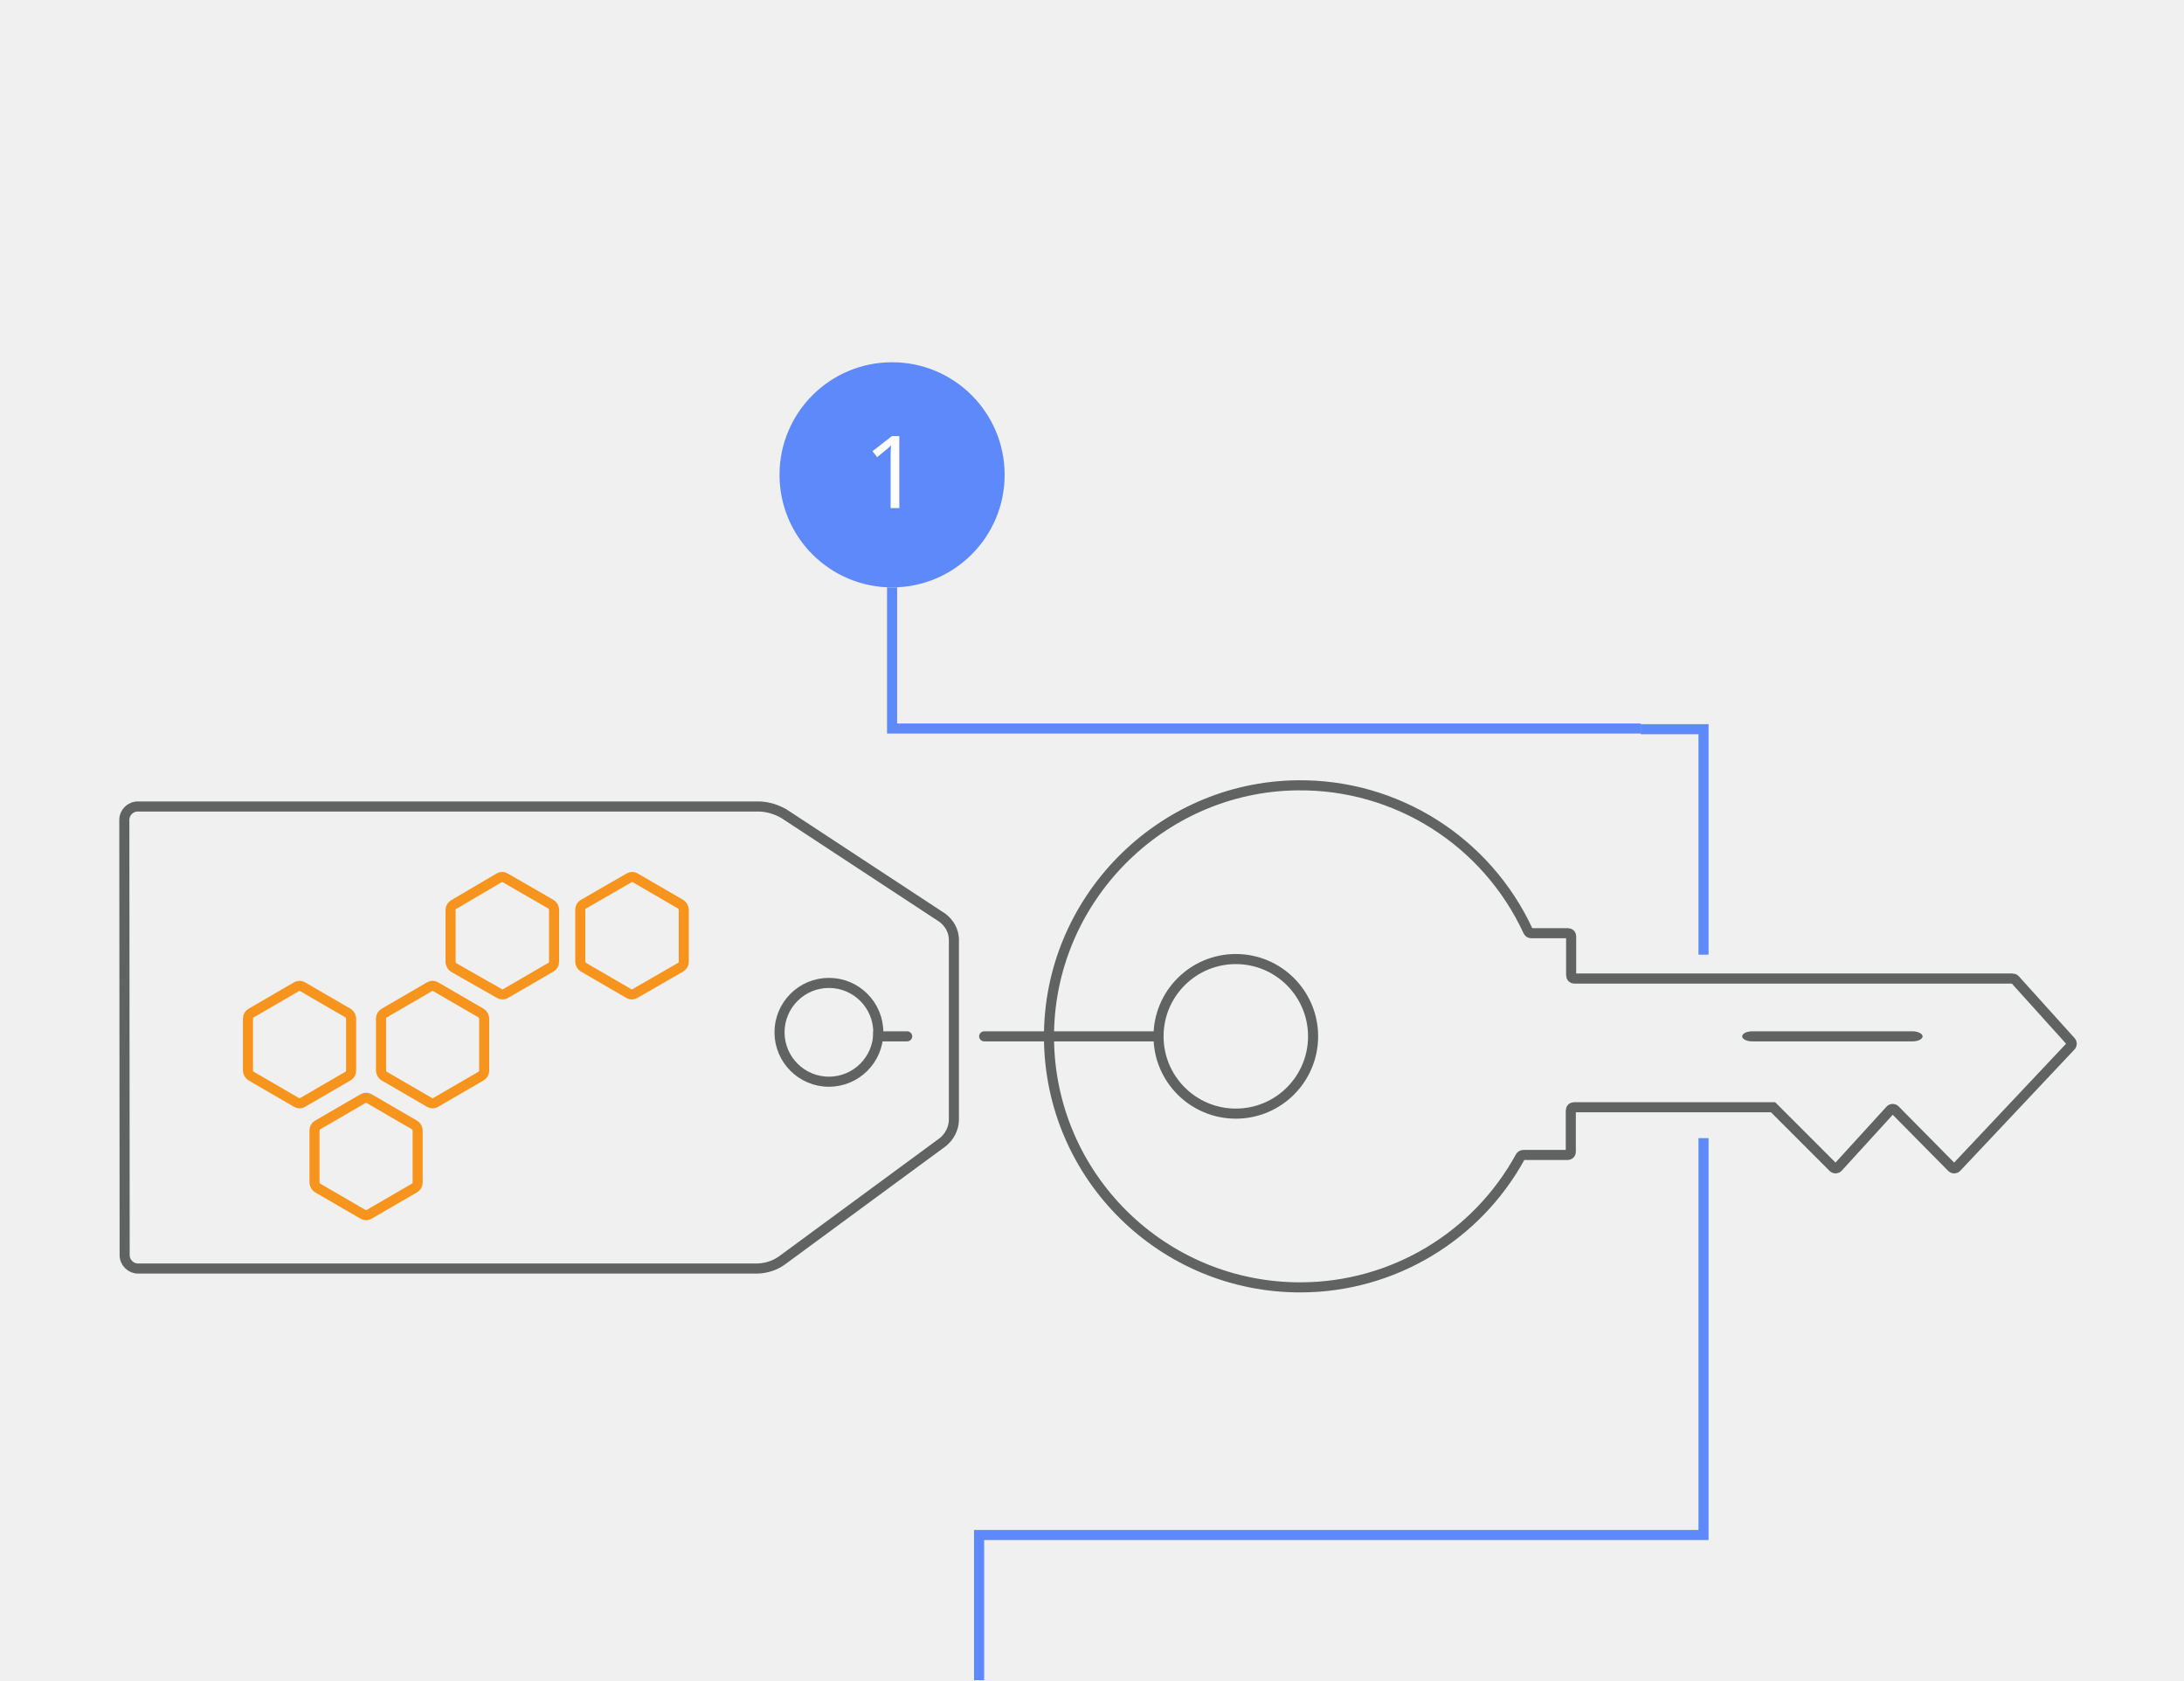
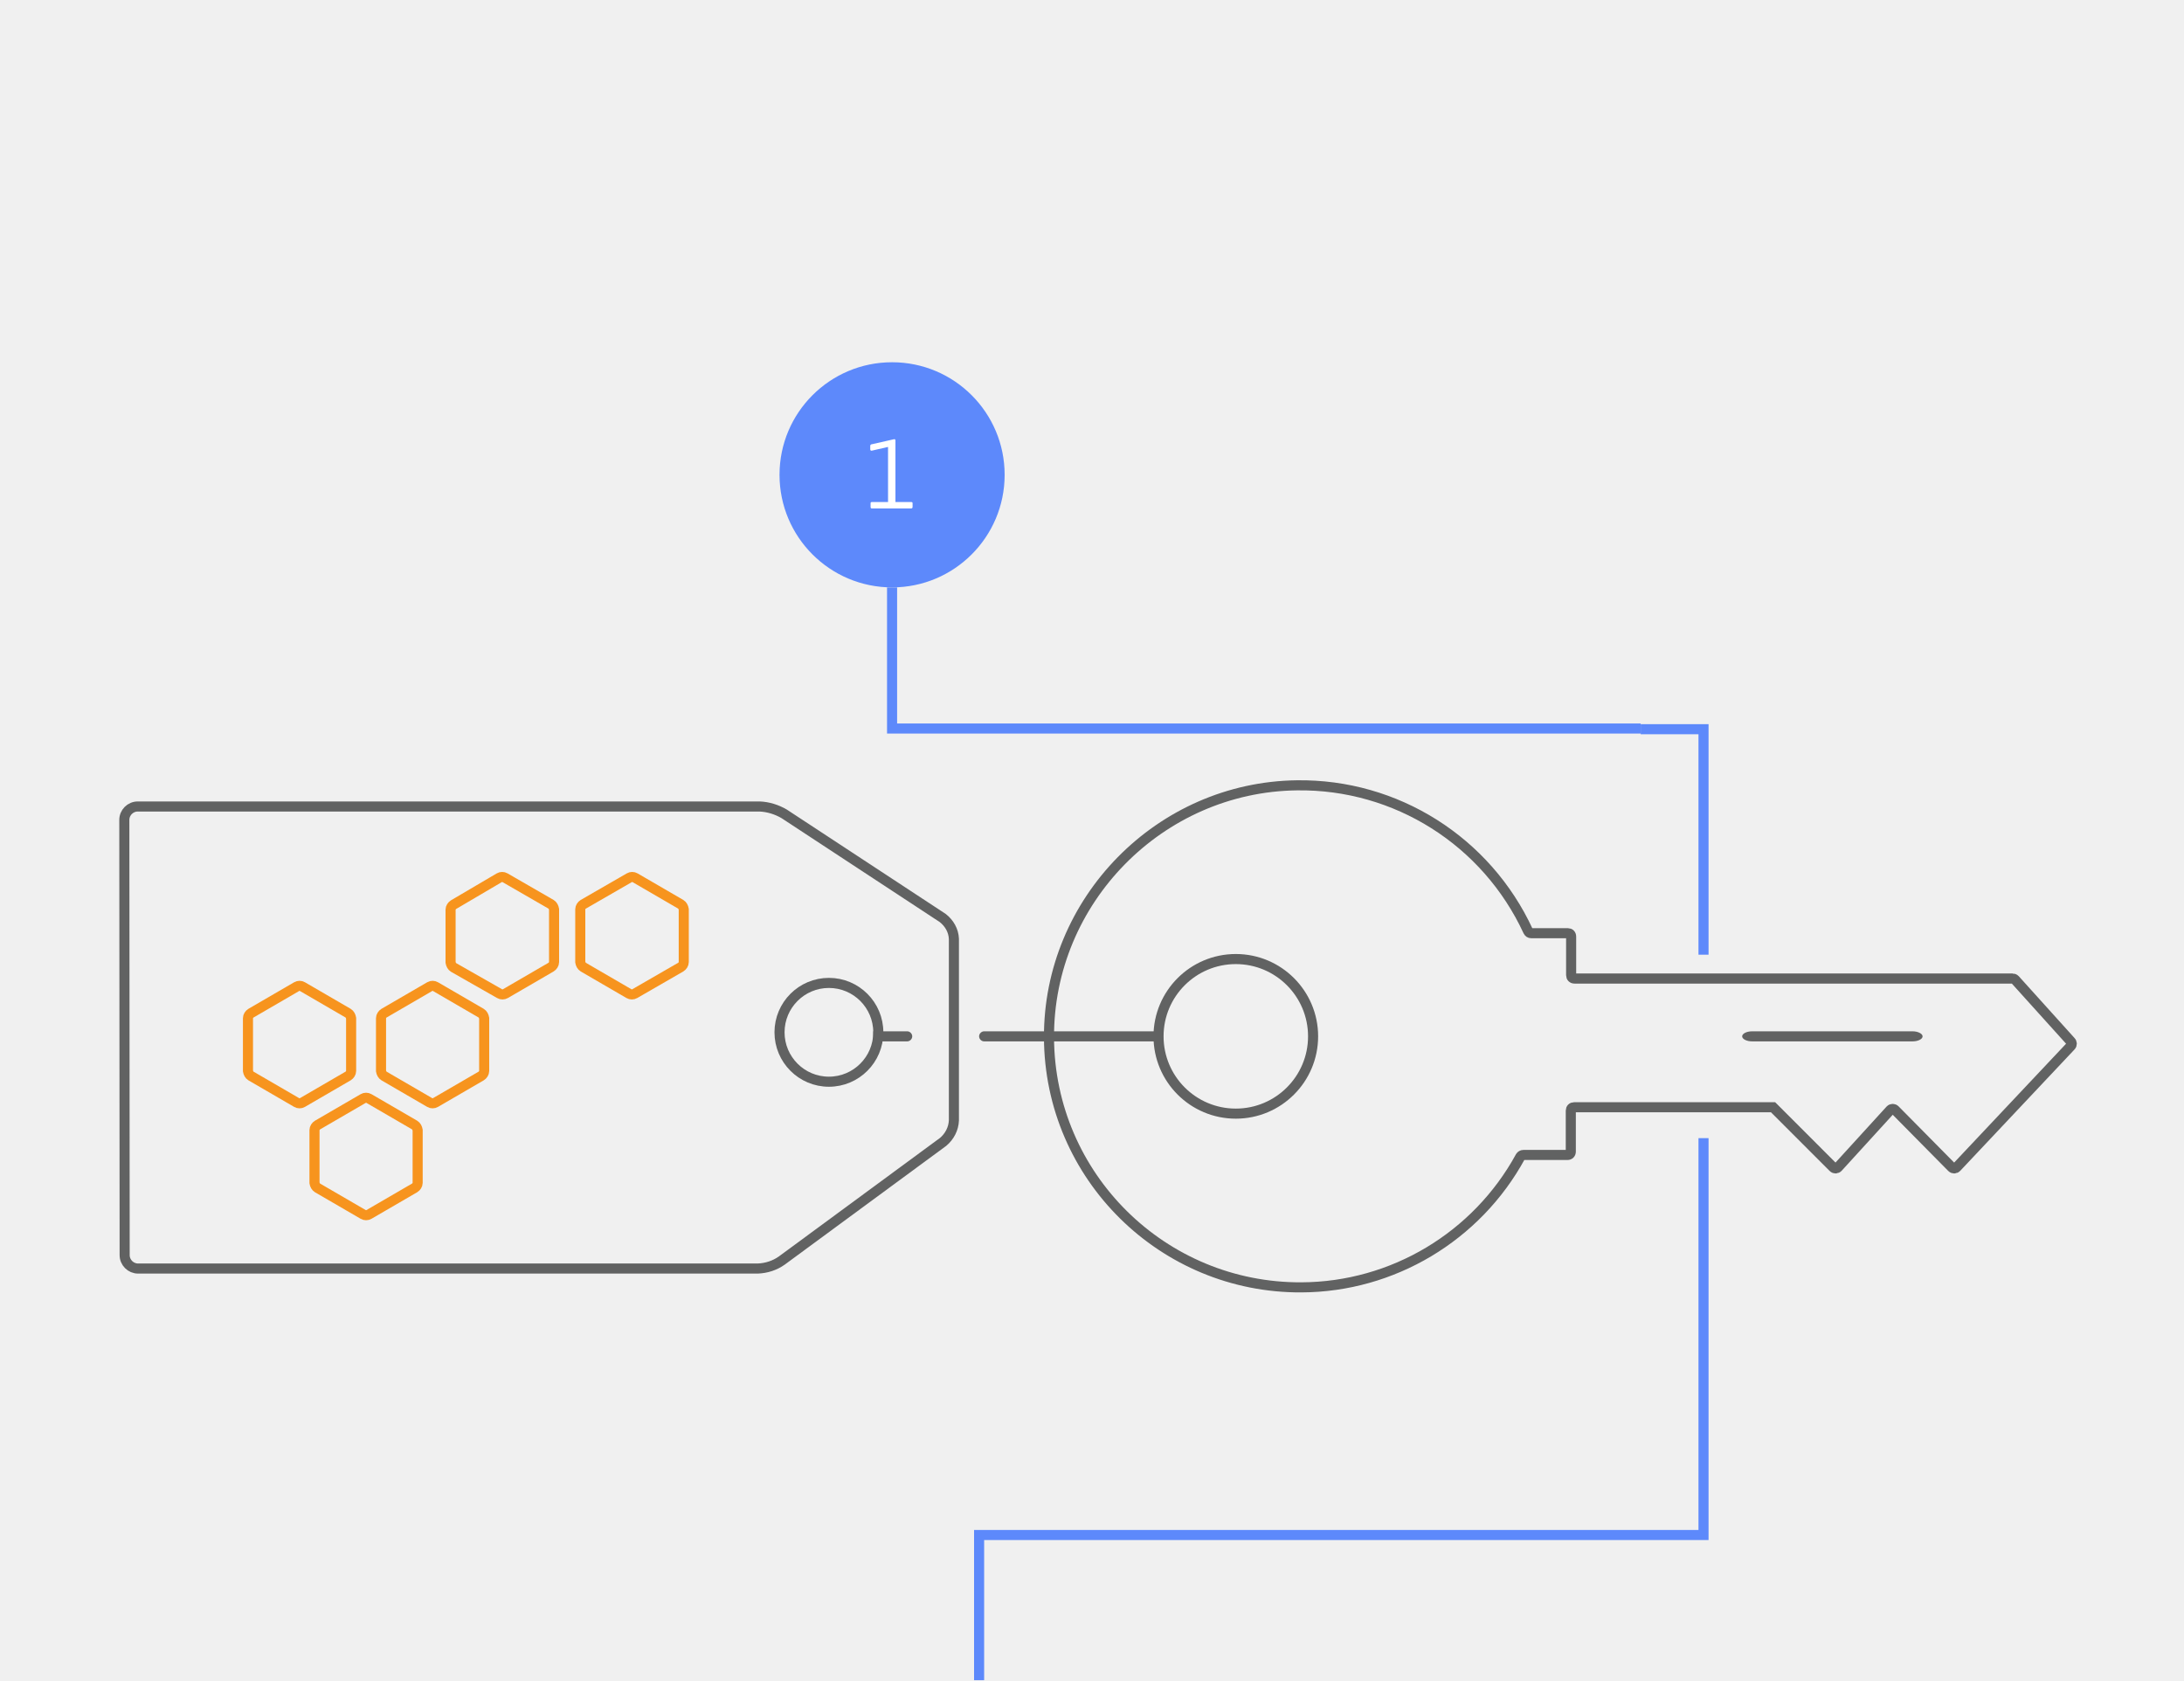
<svg xmlns="http://www.w3.org/2000/svg" version="1.1" id="key" x="0px" y="0px" viewBox="0 0 650 500" style="enable-background:new 0 0 650 500;" xml:space="preserve">
  <style type="text/css">
	.st0{fill:none;stroke:#616262;stroke-width:3;stroke-miterlimit:10;}
	.st1{fill:#616262;}
	.st2{fill:none;stroke:#F7941E;stroke-width:3;stroke-miterlimit:10;}
	.st3{display:none;}
	.st4{display:inline;fill:none;stroke:#BDBDBD;stroke-width:3;stroke-linecap:round;stroke-miterlimit:10;}
	.st5{fill:#5D89FB;}
- 	.st6{fill:#FFFFFF;}
- 	.st7{font-family:'Geogrotesque-SemiBold';}
- 	.st8{font-size:30px;}
- 	.st9{fill:none;stroke:#5D89FB;stroke-width:3;stroke-miterlimit:10;}
+ 	.st6{enable-background:new    ;}
+ 	.st7{fill:#FFFFFF;}
+ 	.st8{fill:none;stroke:#5D89FB;stroke-width:3;stroke-miterlimit:10;}
</style>
  <g id="tag">
    <path class="st0" d="M37.1,373.5c0,2.2,1.8,4,4,4h184.4c2.6-0.1,5.1-0.9,7.2-2.4l48-35.3c1.9-1.6,3.1-3.9,3.2-6.4v-54   c-0.1-2.5-1.4-4.7-3.3-6.2l-47.2-31c-2.2-1.3-4.8-2.1-7.3-2.2H41c-2.2,0-4,1.8-4,4L37.1,373.5L37.1,373.5z" />
    <circle class="st0" cx="246.7" cy="307.2" r="14.7" />
  </g>
  <path id="keychain_round_" class="st1" d="M292.9,306.9h53.2l0,0v3l0,0h-53.2c-0.8,0-1.5-0.7-1.5-1.5l0,0  C291.4,307.6,292.1,306.9,292.9,306.9z" />
  <g id="key-2">
    <circle class="st0" cx="367.8" cy="308.4" r="23" />
    <path class="st0" d="M599,291.2H468.6c-0.6,0-1-0.4-1-1v-11.5c0-0.6-0.4-1-1-1h-10.9c-0.4,0-0.7-0.2-0.9-0.6   c-12.4-26.8-39.3-43.8-68.8-43.4c-40.8,0.5-74,34.3-73.8,75.1c0.2,41.3,33.9,74.5,75.1,74.3c27.2-0.1,52.2-15.1,65.2-38.9   c0.2-0.3,0.5-0.5,0.9-0.5h13.1c0.6,0,1-0.4,1-1v-12.2c0-0.6,0.4-1,1-1h59.2l17.9,17.9c0.4,0.4,1,0.4,1.4,0l0,0l15.6-17.1   c0.4-0.4,1-0.4,1.4,0l0,0l16.9,17.1c0.4,0.4,1,0.4,1.4,0l0,0l34-36.1c0.4-0.4,0.4-1,0-1.4l-16.6-18.4   C599.5,291.3,599.2,291.2,599,291.2z" />
    <path class="st1" d="M572.2,308.4c0,0.8-1.3,1.5-3,1.5h-47.7c-1.7,0-3-0.7-3-1.5s1.3-1.5,3-1.5h47.7   C570.8,306.9,572.2,307.6,572.2,308.4z" />
  </g>
  <path class="st2" d="M88.3,293.6c0.5-0.3,1.2-0.3,1.7,0l13.6,7.9c0.5,0.3,0.8,0.9,0.9,1.5v15.7c0,0.6-0.4,1.2-0.9,1.5L90,328.1  c-0.5,0.3-1.2,0.3-1.7,0l-13.6-7.9c-0.5-0.3-0.8-0.9-0.9-1.5V303c0-0.6,0.4-1.2,0.9-1.5L88.3,293.6z" />
  <path class="st2" d="M127.9,293.6c0.5-0.3,1.2-0.3,1.7,0l13.6,7.9c0.5,0.3,0.8,0.9,0.9,1.5v15.7c0,0.6-0.4,1.2-0.9,1.5l-13.6,7.9  c-0.5,0.3-1.2,0.3-1.7,0l-13.6-7.9c-0.5-0.3-0.8-0.9-0.9-1.5V303c0-0.6,0.4-1.2,0.9-1.5L127.9,293.6z" />
  <path class="st2" d="M108.1,326.9c0.5-0.3,1.2-0.3,1.7,0l13.6,7.9c0.5,0.3,0.8,0.9,0.9,1.5V352c0,0.6-0.4,1.2-0.9,1.5l-13.6,7.9  c-0.5,0.3-1.2,0.3-1.7,0l-13.6-7.9c-0.5-0.3-0.8-0.9-0.9-1.5v-15.7c0-0.6,0.4-1.2,0.9-1.5L108.1,326.9z" />
  <path class="st2" d="M148.6,261.2c0.5-0.3,1.2-0.3,1.7,0l13.7,7.9c0.5,0.3,0.8,0.9,0.9,1.5v15.7c0,0.6-0.4,1.2-0.9,1.5l-13.6,7.9  c-0.5,0.3-1.2,0.3-1.7,0l-13.7-7.8c-0.5-0.3-0.8-0.9-0.9-1.5v-15.7c0-0.6,0.4-1.2,0.9-1.5L148.6,261.2z" />
  <path class="st2" d="M187.3,261.2c0.5-0.3,1.2-0.3,1.7,0l13.6,7.9c0.5,0.3,0.8,0.9,0.9,1.5v15.7c0,0.6-0.4,1.2-0.9,1.5l-13.7,7.9  c-0.5,0.3-1.2,0.3-1.7,0l-13.6-7.9c-0.5-0.3-0.8-0.9-0.9-1.5v-15.7c0-0.6,0.4-1.2,0.9-1.5L187.3,261.2z" />
  <path id="keychain_round_2" class="st1" d="M270,309.9h-10.1l0,0v-3l0,0H270c0.8,0,1.5,0.7,1.5,1.5l0,0  C271.5,309.2,270.8,309.9,270,309.9z" />
  <g id="sparkles" class="st3">
    <line class="st4" x1="59.2" y1="34" x2="59.2" y2="58" />
    <line class="st4" x1="47.2" y1="46" x2="71.2" y2="46" />
    <circle class="st4" cx="74.2" cy="270.9" r="7.7" />
    <line class="st4" x1="199" y1="285" x2="199" y2="301" />
    <line class="st4" x1="191" y1="293" x2="207" y2="293" />
    <line class="st4" x1="539" y1="67" x2="539" y2="83" />
    <line class="st4" x1="531" y1="75" x2="547" y2="75" />
    <circle class="st4" cx="588.2" cy="114.9" r="7.7" />
  </g>
  <g>
    <circle class="st5" cx="265.5" cy="141.3" r="33.5" />
-     <text transform="matrix(1 0 0 1 257 151.1935)" class="st6 st7 st8">1</text>
+     <g class="st6">
+       <path class="st7" d="M266.1,130.7c0.2,0,0.4,0,0.4,0.4v18.3h4.7c0.3,0,0.4,0.1,0.4,0.4v1c0,0.3-0.1,0.5-0.4,0.5h-11.7    c-0.3,0-0.4-0.1-0.4-0.5v-1c0-0.3,0.1-0.4,0.4-0.4h4.8V133l-4.8,1.1c-0.3,0.1-0.5-0.1-0.5-0.4v-1c0-0.3,0.2-0.5,0.5-0.5    L266.1,130.7z" />
+     </g>
  </g>
-   <path class="st9" d="M265.5,174.8c0,0,0,30.8,0,42h222.8" />
-   <polyline class="st9" points="488.3,217 507,217 507,284.1 " />
-   <path class="st9" d="M507,338.7v118.1c0,0-205.3,0-215.6,0V500" />
+   <path class="st8" d="M265.5,174.8c0,0,0,30.8,0,42h222.8" />
+   <polyline class="st8" points="488.3,217 507,217 507,284.1 " />
+   <path class="st8" d="M507,338.7v118.1c0,0-205.3,0-215.6,0V500" />
</svg>
